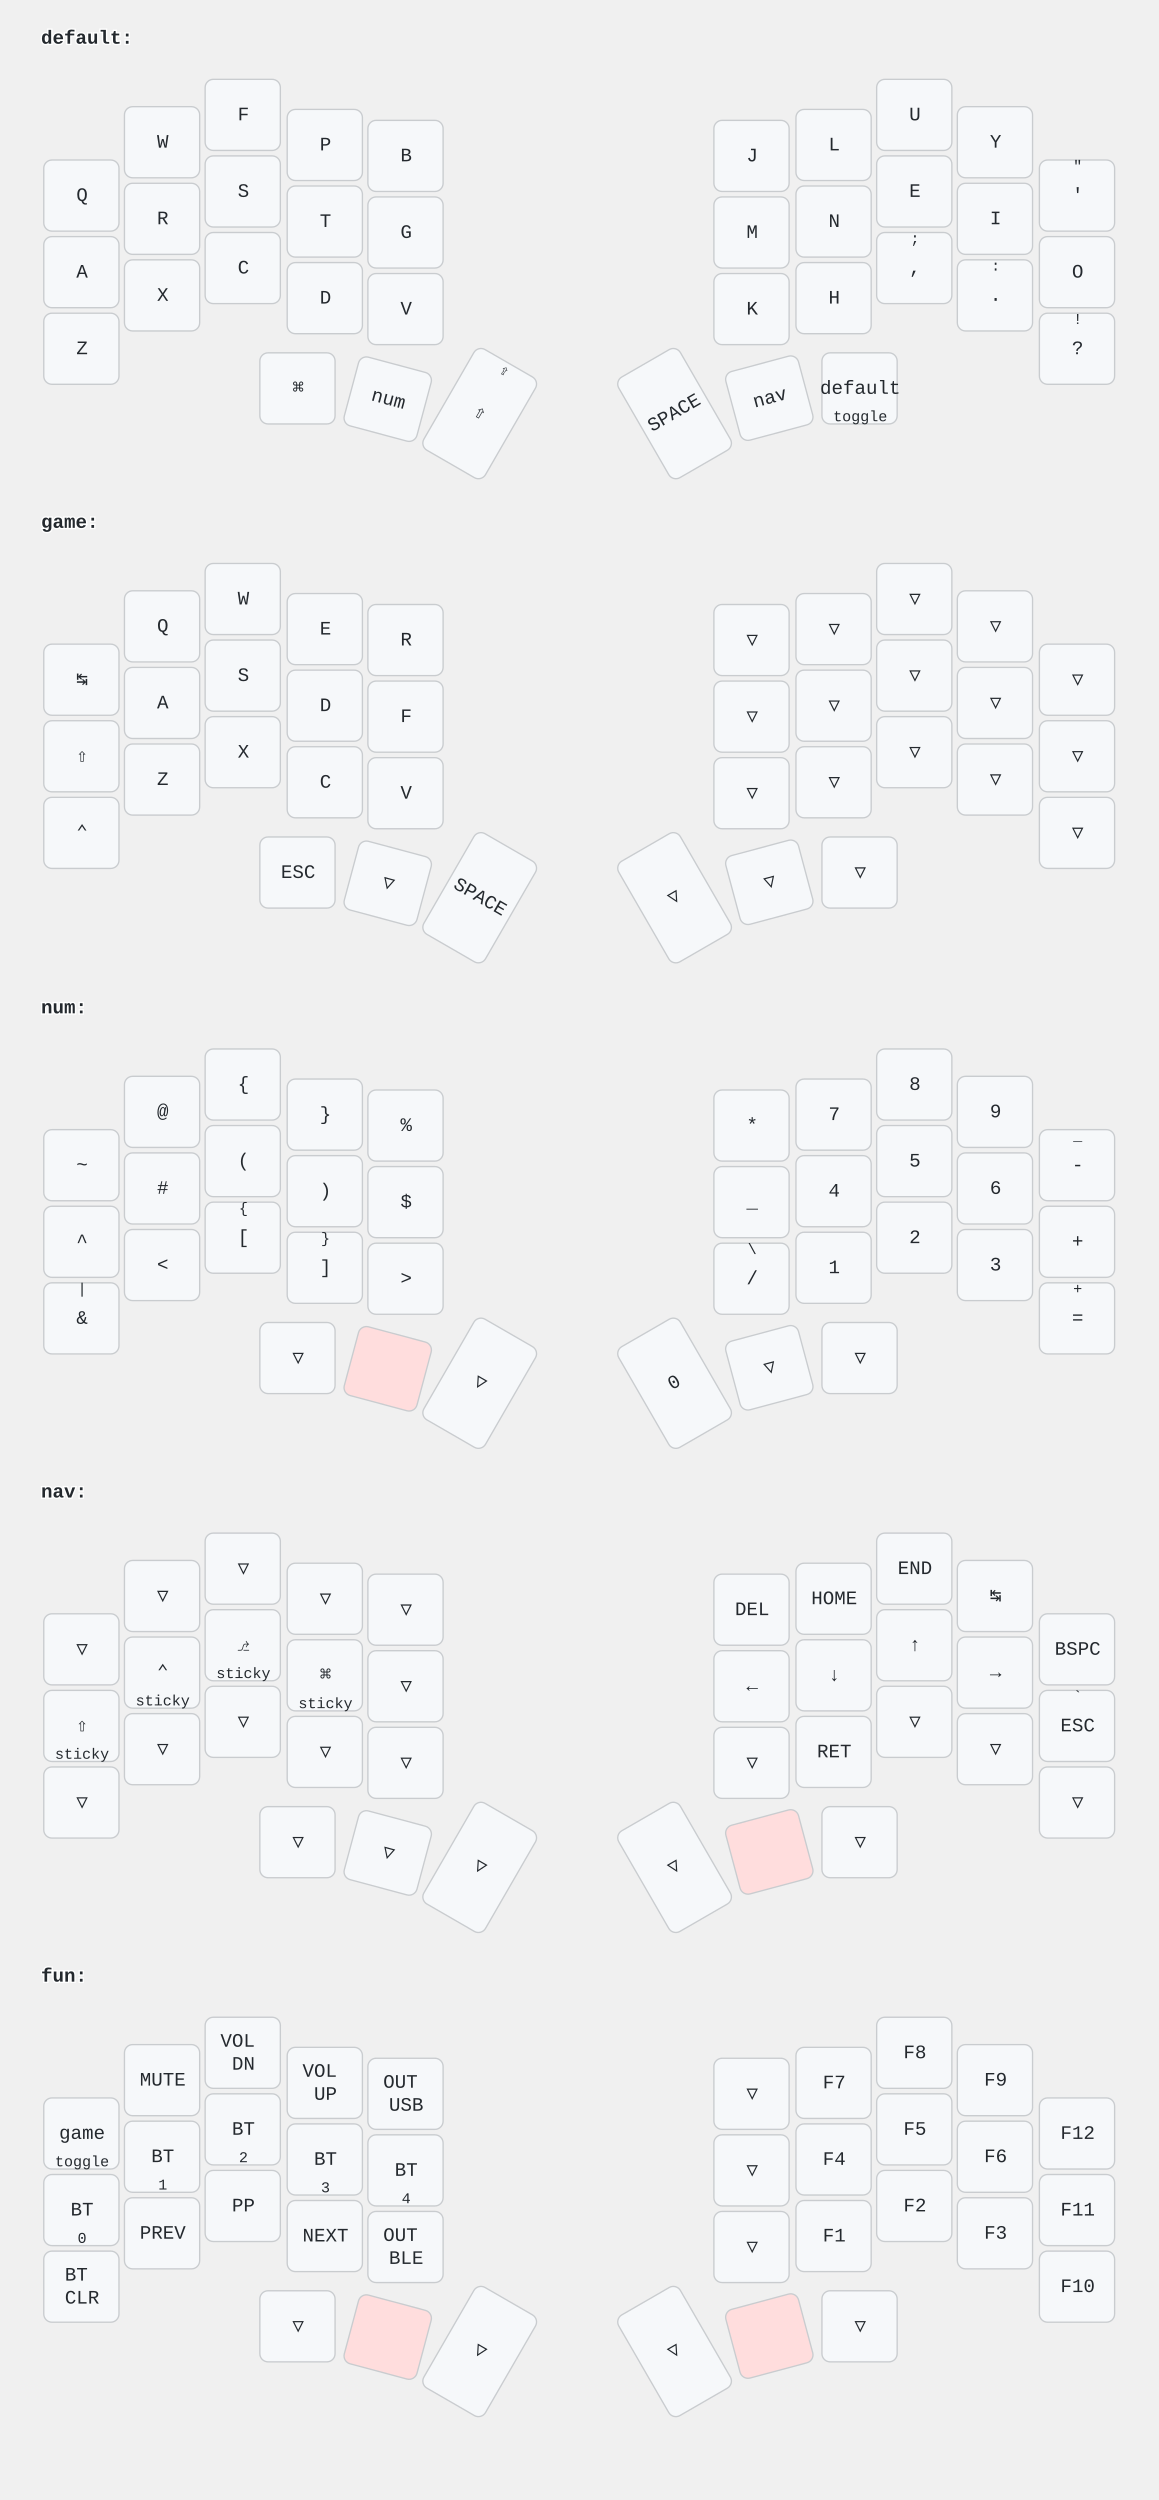
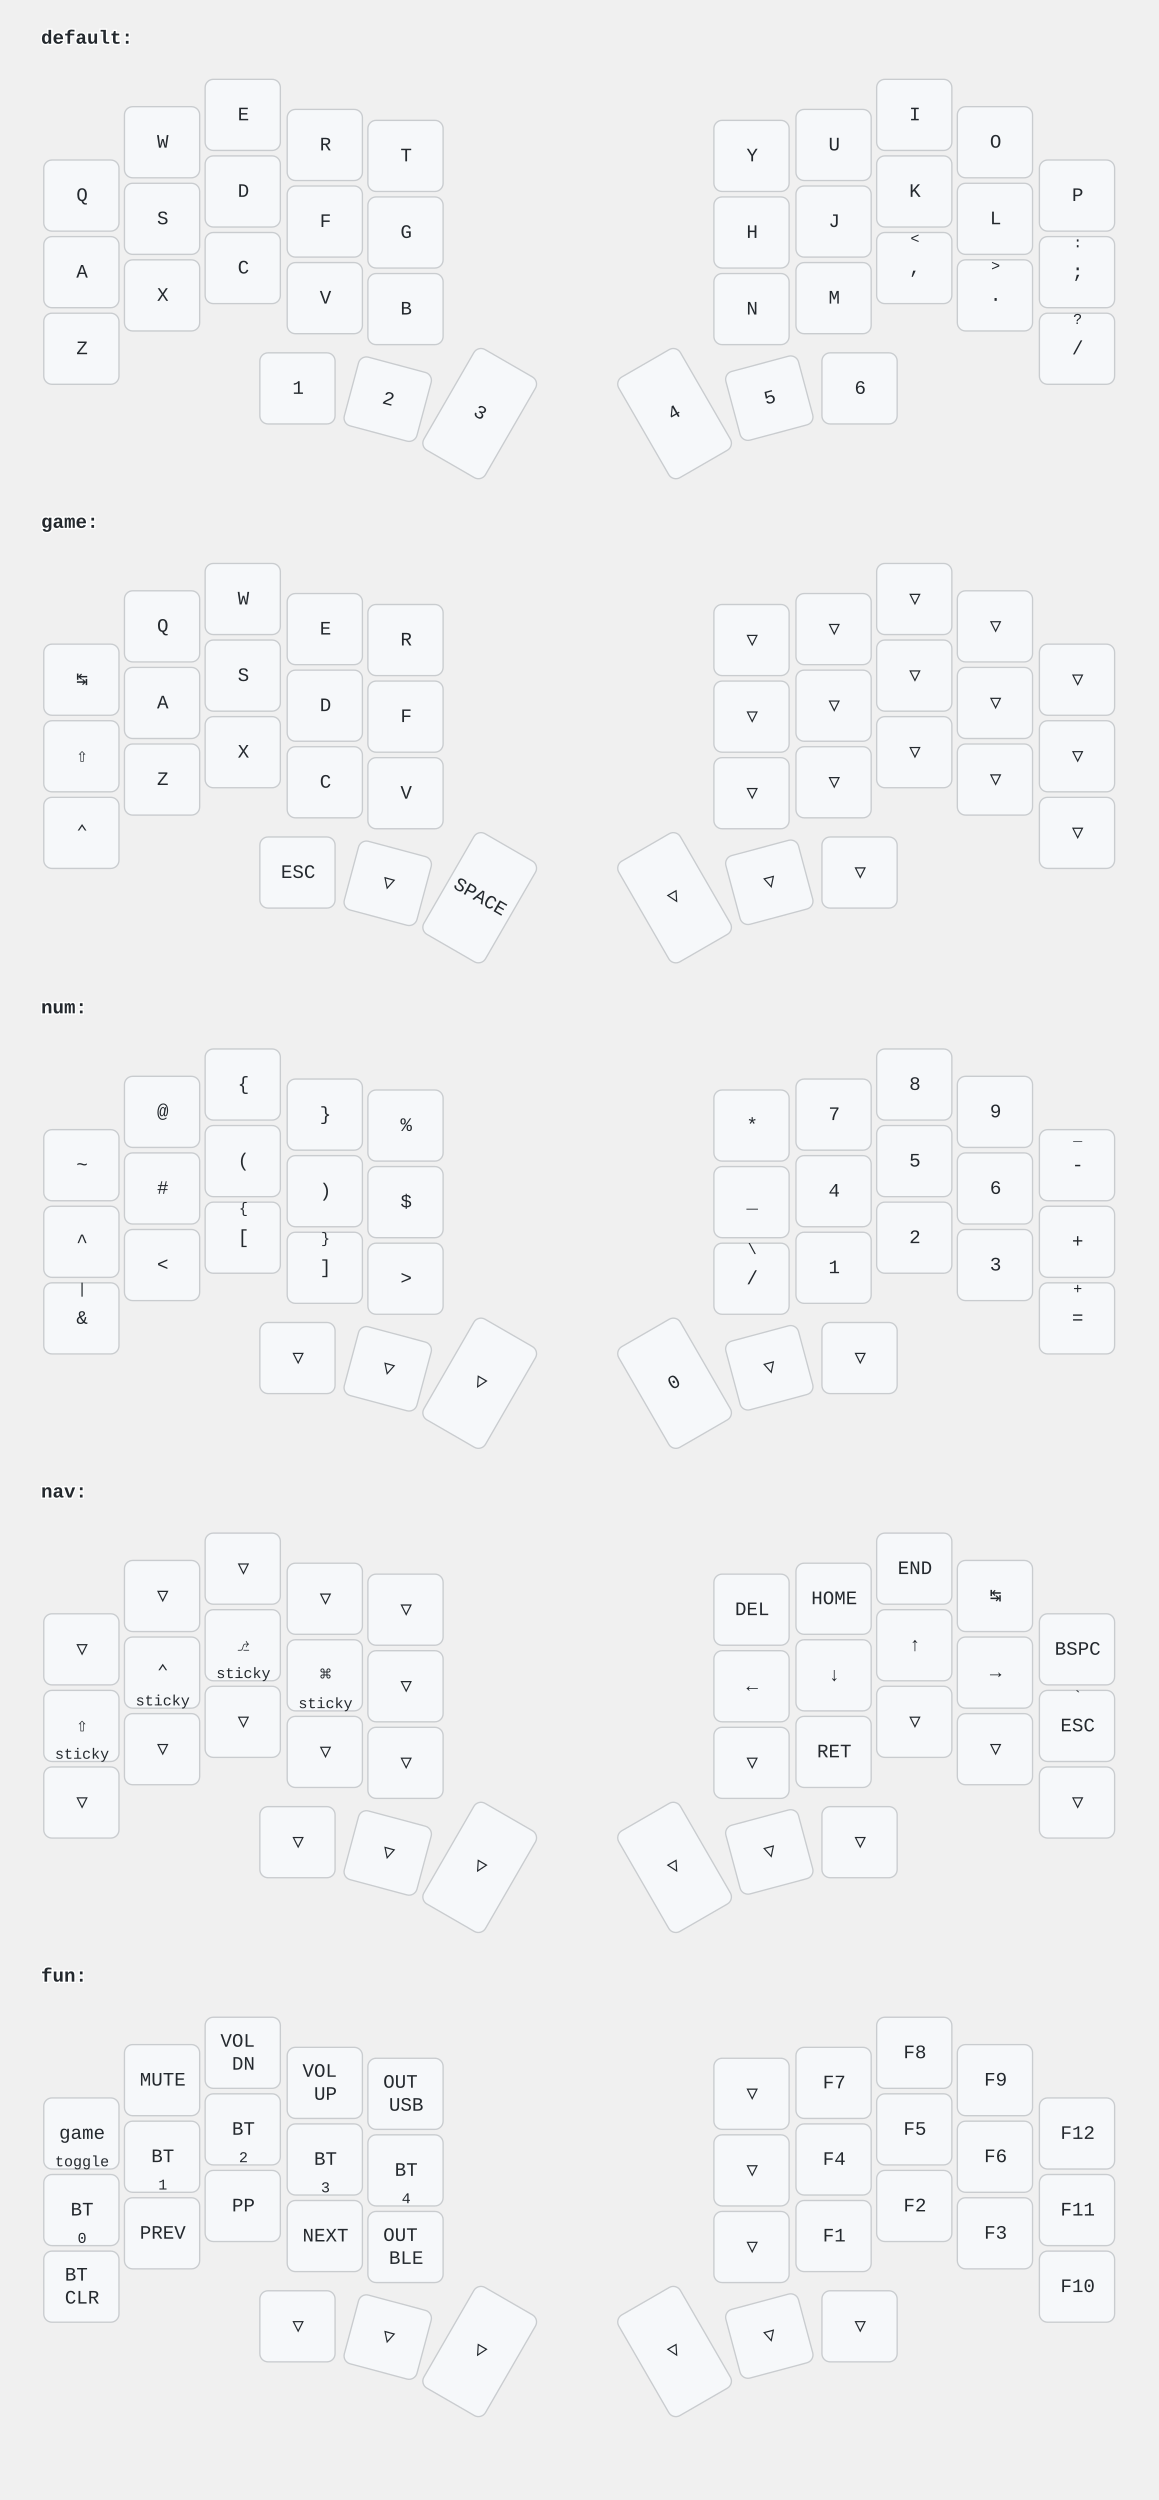
<svg xmlns="http://www.w3.org/2000/svg" width="847" height="1828" viewBox="0 0 847 1828" class="keymap">
  <style>/* font and background color specifications */
svg {
    font-family: SFMono-Regular,Consolas,Liberation Mono,Menlo,monospace;
    font-size: 14px;
    font-kerning: normal;
    text-rendering: optimizeLegibility;
    fill: #24292e;
}

/* default key styling */
rect {
    fill: #f6f8fa;
    stroke: #c9cccf;
    stroke-width: 1;
}

/* color accent for combo boxes */
rect.combo {
    fill: #cdf;
}

/* color accent for held keys */
rect.held, rect.combo.held {
    fill: #fdd;
}

/* color accent for ghost (optional) keys */
rect.ghost, rect.combo.ghost {
    fill: #ddd;
}

text {
    text-anchor: middle;
    dominant-baseline: middle;
}

/* styling for layer labels */
text.label {
    font-weight: bold;
    text-anchor: start;
    stroke: white;
    stroke-width: 2;
    paint-order: stroke;
}

/* styling for combo tap, and key hold/shifted label text */
text.combo, text.hold, text.shifted {
    font-size: 11px;
}

text.hold {
    text-anchor: middle;
    dominant-baseline: auto;
}

text.shifted {
    text-anchor: middle;
    dominant-baseline: hanging;
}

/* styling for hold/shifted label text in combo box */
text.combo.hold, text.combo.shifted {
    font-size: 8px;
}

/* styling for combo dendrons */
path {
    stroke-width: 1;
    stroke: gray;
    fill: none;
}
</style>
  <g transform="translate(30, 0)" class="layer-default">
    <text x="0" y="28" class="label" id="default">default:</text>
    <g transform="translate(0, 56)">
      <g transform="translate(30, 87)" class="key keypos-0">
        <rect rx="6" ry="6" x="-28" y="-26" width="55" height="52" class="key" />
        <text x="0" y="0" class="key tap">Q</text>
      </g>
      <g transform="translate(89, 48)" class="key keypos-1">
        <rect rx="6" ry="6" x="-28" y="-26" width="55" height="52" class="key" />
        <text x="0" y="0" class="key tap">W</text>
      </g>
      <g transform="translate(148, 28)" class="key keypos-2">
        <rect rx="6" ry="6" x="-28" y="-26" width="55" height="52" class="key" />
+         <text x="0" y="0" class="key tap">E</text>
+       </g>
+       <g transform="translate(208, 50)" class="key keypos-3">
+         <rect rx="6" ry="6" x="-28" y="-26" width="55" height="52" class="key" />
+         <text x="0" y="0" class="key tap">R</text>
+       </g>
+       <g transform="translate(267, 58)" class="key keypos-4">
+         <rect rx="6" ry="6" x="-28" y="-26" width="55" height="52" class="key" />
+         <text x="0" y="0" class="key tap">T</text>
+       </g>
+       <g transform="translate(520, 58)" class="key keypos-5">
+         <rect rx="6" ry="6" x="-28" y="-26" width="55" height="52" class="key" />
+         <text x="0" y="0" class="key tap">Y</text>
+       </g>
+       <g transform="translate(580, 50)" class="key keypos-6">
+         <rect rx="6" ry="6" x="-28" y="-26" width="55" height="52" class="key" />
+         <text x="0" y="0" class="key tap">U</text>
+       </g>
+       <g transform="translate(639, 28)" class="key keypos-7">
+         <rect rx="6" ry="6" x="-28" y="-26" width="55" height="52" class="key" />
+         <text x="0" y="0" class="key tap">I</text>
+       </g>
+       <g transform="translate(698, 48)" class="key keypos-8">
+         <rect rx="6" ry="6" x="-28" y="-26" width="55" height="52" class="key" />
+         <text x="0" y="0" class="key tap">O</text>
+       </g>
+       <g transform="translate(758, 87)" class="key keypos-9">
+         <rect rx="6" ry="6" x="-28" y="-26" width="55" height="52" class="key" />
+         <text x="0" y="0" class="key tap">P</text>
+       </g>
+       <g transform="translate(30, 143)" class="key keypos-10">
+         <rect rx="6" ry="6" x="-28" y="-26" width="55" height="52" class="key" />
+         <text x="0" y="0" class="key tap">A</text>
+       </g>
+       <g transform="translate(89, 104)" class="key keypos-11">
+         <rect rx="6" ry="6" x="-28" y="-26" width="55" height="52" class="key" />
+         <text x="0" y="0" class="key tap">S</text>
+       </g>
+       <g transform="translate(148, 84)" class="key keypos-12">
+         <rect rx="6" ry="6" x="-28" y="-26" width="55" height="52" class="key" />
+         <text x="0" y="0" class="key tap">D</text>
+       </g>
+       <g transform="translate(208, 106)" class="key keypos-13">
+         <rect rx="6" ry="6" x="-28" y="-26" width="55" height="52" class="key" />
        <text x="0" y="0" class="key tap">F</text>
      </g>
-       <g transform="translate(208, 50)" class="key keypos-3">
-         <rect rx="6" ry="6" x="-28" y="-26" width="55" height="52" class="key" />
-         <text x="0" y="0" class="key tap">P</text>
-       </g>
-       <g transform="translate(267, 58)" class="key keypos-4">
+       <g transform="translate(267, 114)" class="key keypos-14">
+         <rect rx="6" ry="6" x="-28" y="-26" width="55" height="52" class="key" />
+         <text x="0" y="0" class="key tap">G</text>
+       </g>
+       <g transform="translate(520, 114)" class="key keypos-15">
+         <rect rx="6" ry="6" x="-28" y="-26" width="55" height="52" class="key" />
+         <text x="0" y="0" class="key tap">H</text>
+       </g>
+       <g transform="translate(580, 106)" class="key keypos-16">
+         <rect rx="6" ry="6" x="-28" y="-26" width="55" height="52" class="key" />
+         <text x="0" y="0" class="key tap">J</text>
+       </g>
+       <g transform="translate(639, 84)" class="key keypos-17">
+         <rect rx="6" ry="6" x="-28" y="-26" width="55" height="52" class="key" />
+         <text x="0" y="0" class="key tap">K</text>
+       </g>
+       <g transform="translate(698, 104)" class="key keypos-18">
+         <rect rx="6" ry="6" x="-28" y="-26" width="55" height="52" class="key" />
+         <text x="0" y="0" class="key tap">L</text>
+       </g>
+       <g transform="translate(758, 143)" class="key keypos-19">
+         <rect rx="6" ry="6" x="-28" y="-26" width="55" height="52" class="key" />
+         <text x="0" y="0" class="key tap">;</text>
+         <text x="0" y="-24" class="key shifted">:</text>
+       </g>
+       <g transform="translate(30, 199)" class="key keypos-20">
+         <rect rx="6" ry="6" x="-28" y="-26" width="55" height="52" class="key" />
+         <text x="0" y="0" class="key tap">Z</text>
+       </g>
+       <g transform="translate(89, 160)" class="key keypos-21">
+         <rect rx="6" ry="6" x="-28" y="-26" width="55" height="52" class="key" />
+         <text x="0" y="0" class="key tap">X</text>
+       </g>
+       <g transform="translate(148, 140)" class="key keypos-22">
+         <rect rx="6" ry="6" x="-28" y="-26" width="55" height="52" class="key" />
+         <text x="0" y="0" class="key tap">C</text>
+       </g>
+       <g transform="translate(208, 162)" class="key keypos-23">
+         <rect rx="6" ry="6" x="-28" y="-26" width="55" height="52" class="key" />
+         <text x="0" y="0" class="key tap">V</text>
+       </g>
+       <g transform="translate(267, 170)" class="key keypos-24">
        <rect rx="6" ry="6" x="-28" y="-26" width="55" height="52" class="key" />
        <text x="0" y="0" class="key tap">B</text>
      </g>
-       <g transform="translate(520, 58)" class="key keypos-5">
-         <rect rx="6" ry="6" x="-28" y="-26" width="55" height="52" class="key" />
-         <text x="0" y="0" class="key tap">J</text>
-       </g>
-       <g transform="translate(580, 50)" class="key keypos-6">
-         <rect rx="6" ry="6" x="-28" y="-26" width="55" height="52" class="key" />
-         <text x="0" y="0" class="key tap">L</text>
-       </g>
-       <g transform="translate(639, 28)" class="key keypos-7">
-         <rect rx="6" ry="6" x="-28" y="-26" width="55" height="52" class="key" />
-         <text x="0" y="0" class="key tap">U</text>
-       </g>
-       <g transform="translate(698, 48)" class="key keypos-8">
-         <rect rx="6" ry="6" x="-28" y="-26" width="55" height="52" class="key" />
-         <text x="0" y="0" class="key tap">Y</text>
-       </g>
-       <g transform="translate(758, 87)" class="key keypos-9">
-         <rect rx="6" ry="6" x="-28" y="-26" width="55" height="52" class="key" />
-         <text x="0" y="0" class="key tap">'</text>
-         <text x="0" y="-24" class="key shifted">"</text>
-       </g>
-       <g transform="translate(30, 143)" class="key keypos-10">
-         <rect rx="6" ry="6" x="-28" y="-26" width="55" height="52" class="key" />
-         <text x="0" y="0" class="key tap">A</text>
-       </g>
-       <g transform="translate(89, 104)" class="key keypos-11">
-         <rect rx="6" ry="6" x="-28" y="-26" width="55" height="52" class="key" />
-         <text x="0" y="0" class="key tap">R</text>
-       </g>
-       <g transform="translate(148, 84)" class="key keypos-12">
-         <rect rx="6" ry="6" x="-28" y="-26" width="55" height="52" class="key" />
-         <text x="0" y="0" class="key tap">S</text>
-       </g>
-       <g transform="translate(208, 106)" class="key keypos-13">
-         <rect rx="6" ry="6" x="-28" y="-26" width="55" height="52" class="key" />
-         <text x="0" y="0" class="key tap">T</text>
-       </g>
-       <g transform="translate(267, 114)" class="key keypos-14">
-         <rect rx="6" ry="6" x="-28" y="-26" width="55" height="52" class="key" />
-         <text x="0" y="0" class="key tap">G</text>
-       </g>
-       <g transform="translate(520, 114)" class="key keypos-15">
+       <g transform="translate(520, 170)" class="key keypos-25">
+         <rect rx="6" ry="6" x="-28" y="-26" width="55" height="52" class="key" />
+         <text x="0" y="0" class="key tap">N</text>
+       </g>
+       <g transform="translate(580, 162)" class="key keypos-26">
        <rect rx="6" ry="6" x="-28" y="-26" width="55" height="52" class="key" />
        <text x="0" y="0" class="key tap">M</text>
      </g>
-       <g transform="translate(580, 106)" class="key keypos-16">
-         <rect rx="6" ry="6" x="-28" y="-26" width="55" height="52" class="key" />
-         <text x="0" y="0" class="key tap">N</text>
-       </g>
-       <g transform="translate(639, 84)" class="key keypos-17">
-         <rect rx="6" ry="6" x="-28" y="-26" width="55" height="52" class="key" />
-         <text x="0" y="0" class="key tap">E</text>
-       </g>
-       <g transform="translate(698, 104)" class="key keypos-18">
-         <rect rx="6" ry="6" x="-28" y="-26" width="55" height="52" class="key" />
-         <text x="0" y="0" class="key tap">I</text>
-       </g>
-       <g transform="translate(758, 143)" class="key keypos-19">
-         <rect rx="6" ry="6" x="-28" y="-26" width="55" height="52" class="key" />
-         <text x="0" y="0" class="key tap">O</text>
-       </g>
-       <g transform="translate(30, 199)" class="key keypos-20">
-         <rect rx="6" ry="6" x="-28" y="-26" width="55" height="52" class="key" />
-         <text x="0" y="0" class="key tap">Z</text>
-       </g>
-       <g transform="translate(89, 160)" class="key keypos-21">
-         <rect rx="6" ry="6" x="-28" y="-26" width="55" height="52" class="key" />
-         <text x="0" y="0" class="key tap">X</text>
-       </g>
-       <g transform="translate(148, 140)" class="key keypos-22">
-         <rect rx="6" ry="6" x="-28" y="-26" width="55" height="52" class="key" />
-         <text x="0" y="0" class="key tap">C</text>
-       </g>
-       <g transform="translate(208, 162)" class="key keypos-23">
-         <rect rx="6" ry="6" x="-28" y="-26" width="55" height="52" class="key" />
-         <text x="0" y="0" class="key tap">D</text>
-       </g>
-       <g transform="translate(267, 170)" class="key keypos-24">
-         <rect rx="6" ry="6" x="-28" y="-26" width="55" height="52" class="key" />
-         <text x="0" y="0" class="key tap">V</text>
-       </g>
-       <g transform="translate(520, 170)" class="key keypos-25">
-         <rect rx="6" ry="6" x="-28" y="-26" width="55" height="52" class="key" />
-         <text x="0" y="0" class="key tap">K</text>
-       </g>
-       <g transform="translate(580, 162)" class="key keypos-26">
-         <rect rx="6" ry="6" x="-28" y="-26" width="55" height="52" class="key" />
-         <text x="0" y="0" class="key tap">H</text>
-       </g>
      <g transform="translate(639, 140)" class="key keypos-27">
        <rect rx="6" ry="6" x="-28" y="-26" width="55" height="52" class="key" />
        <text x="0" y="0" class="key tap">,</text>
-         <text x="0" y="-24" class="key shifted">;</text>
+         <text x="0" y="-24" class="key shifted">&lt;</text>
      </g>
      <g transform="translate(698, 160)" class="key keypos-28">
        <rect rx="6" ry="6" x="-28" y="-26" width="55" height="52" class="key" />
        <text x="0" y="0" class="key tap">.</text>
-         <text x="0" y="-24" class="key shifted">:</text>
+         <text x="0" y="-24" class="key shifted">&gt;</text>
      </g>
      <g transform="translate(758, 199)" class="key keypos-29">
        <rect rx="6" ry="6" x="-28" y="-26" width="55" height="52" class="key" />
-         <text x="0" y="0" class="key tap">?</text>
-         <text x="0" y="-24" class="key shifted">!</text>
+         <text x="0" y="0" class="key tap">/</text>
+         <text x="0" y="-24" class="key shifted">?</text>
      </g>
      <g transform="translate(188, 228)" class="key keypos-30">
        <rect rx="6" ry="6" x="-28" y="-26" width="55" height="52" class="key" />
-         <text x="0" y="0" class="key tap">⌘</text>
+         <text x="0" y="0" class="key tap">1</text>
      </g>
      <g transform="translate(254, 236) rotate(15.0)" class="key keypos-31">
        <rect rx="6" ry="6" x="-28" y="-26" width="55" height="52" class="key" />
-         <a href="#num">
-           <text x="0" y="0" class="key tap layer-activator">num</text>
-         </a>
+         <text x="0" y="0" class="key tap">2</text>
      </g>
      <g transform="translate(321, 246) rotate(30.0)" class="key keypos-32">
        <rect rx="6" ry="6" x="-26" y="-42" width="52" height="85" class="key" />
-         <text x="0" y="0" class="key tap">⇧</text>
-         <text x="0" y="-40" class="key shifted">⇪</text>
+         <text x="0" y="0" class="key tap">3</text>
      </g>
      <g transform="translate(463, 246) rotate(-30.0)" class="key keypos-33">
        <rect rx="6" ry="6" x="-26" y="-42" width="52" height="85" class="key" />
-         <text x="0" y="0" class="key tap">SPACE</text>
+         <text x="0" y="0" class="key tap">4</text>
      </g>
      <g transform="translate(533, 235) rotate(-15.0)" class="key keypos-34">
        <rect rx="6" ry="6" x="-28" y="-26" width="55" height="52" class="key" />
-         <a href="#nav">
-           <text x="0" y="0" class="key tap layer-activator">nav</text>
-         </a>
+         <text x="0" y="0" class="key tap">5</text>
      </g>
      <g transform="translate(599, 228)" class="key keypos-35">
        <rect rx="6" ry="6" x="-28" y="-26" width="55" height="52" class="key" />
-         <a href="#default">
-           <text x="0" y="0" class="key tap layer-activator">default</text>
-         </a>
-         <text x="0" y="24" class="key hold">toggle</text>
+         <text x="0" y="0" class="key tap">6</text>
      </g>
    </g>
  </g>
  <g transform="translate(30, 354)" class="layer-game">
    <text x="0" y="28" class="label" id="game">game:</text>
    <g transform="translate(0, 56)">
      <g transform="translate(30, 87)" class="key keypos-0">
        <rect rx="6" ry="6" x="-28" y="-26" width="55" height="52" class="key" />
        <text x="0" y="0" class="key tap">↹</text>
      </g>
      <g transform="translate(89, 48)" class="key keypos-1">
        <rect rx="6" ry="6" x="-28" y="-26" width="55" height="52" class="key" />
        <text x="0" y="0" class="key tap">Q</text>
      </g>
      <g transform="translate(148, 28)" class="key keypos-2">
        <rect rx="6" ry="6" x="-28" y="-26" width="55" height="52" class="key" />
        <text x="0" y="0" class="key tap">W</text>
      </g>
      <g transform="translate(208, 50)" class="key keypos-3">
        <rect rx="6" ry="6" x="-28" y="-26" width="55" height="52" class="key" />
        <text x="0" y="0" class="key tap">E</text>
      </g>
      <g transform="translate(267, 58)" class="key keypos-4">
        <rect rx="6" ry="6" x="-28" y="-26" width="55" height="52" class="key" />
        <text x="0" y="0" class="key tap">R</text>
      </g>
      <g transform="translate(520, 58)" class="key trans keypos-5">
        <rect rx="6" ry="6" x="-28" y="-26" width="55" height="52" class="key trans" />
        <text x="0" y="0" class="key trans tap">▽</text>
      </g>
      <g transform="translate(580, 50)" class="key trans keypos-6">
        <rect rx="6" ry="6" x="-28" y="-26" width="55" height="52" class="key trans" />
        <text x="0" y="0" class="key trans tap">▽</text>
      </g>
      <g transform="translate(639, 28)" class="key trans keypos-7">
        <rect rx="6" ry="6" x="-28" y="-26" width="55" height="52" class="key trans" />
        <text x="0" y="0" class="key trans tap">▽</text>
      </g>
      <g transform="translate(698, 48)" class="key trans keypos-8">
        <rect rx="6" ry="6" x="-28" y="-26" width="55" height="52" class="key trans" />
        <text x="0" y="0" class="key trans tap">▽</text>
      </g>
      <g transform="translate(758, 87)" class="key trans keypos-9">
        <rect rx="6" ry="6" x="-28" y="-26" width="55" height="52" class="key trans" />
        <text x="0" y="0" class="key trans tap">▽</text>
      </g>
      <g transform="translate(30, 143)" class="key keypos-10">
        <rect rx="6" ry="6" x="-28" y="-26" width="55" height="52" class="key" />
        <text x="0" y="0" class="key tap">⇧</text>
      </g>
      <g transform="translate(89, 104)" class="key keypos-11">
        <rect rx="6" ry="6" x="-28" y="-26" width="55" height="52" class="key" />
        <text x="0" y="0" class="key tap">A</text>
      </g>
      <g transform="translate(148, 84)" class="key keypos-12">
        <rect rx="6" ry="6" x="-28" y="-26" width="55" height="52" class="key" />
        <text x="0" y="0" class="key tap">S</text>
      </g>
      <g transform="translate(208, 106)" class="key keypos-13">
        <rect rx="6" ry="6" x="-28" y="-26" width="55" height="52" class="key" />
        <text x="0" y="0" class="key tap">D</text>
      </g>
      <g transform="translate(267, 114)" class="key keypos-14">
        <rect rx="6" ry="6" x="-28" y="-26" width="55" height="52" class="key" />
        <text x="0" y="0" class="key tap">F</text>
      </g>
      <g transform="translate(520, 114)" class="key trans keypos-15">
        <rect rx="6" ry="6" x="-28" y="-26" width="55" height="52" class="key trans" />
        <text x="0" y="0" class="key trans tap">▽</text>
      </g>
      <g transform="translate(580, 106)" class="key trans keypos-16">
        <rect rx="6" ry="6" x="-28" y="-26" width="55" height="52" class="key trans" />
        <text x="0" y="0" class="key trans tap">▽</text>
      </g>
      <g transform="translate(639, 84)" class="key trans keypos-17">
        <rect rx="6" ry="6" x="-28" y="-26" width="55" height="52" class="key trans" />
        <text x="0" y="0" class="key trans tap">▽</text>
      </g>
      <g transform="translate(698, 104)" class="key trans keypos-18">
        <rect rx="6" ry="6" x="-28" y="-26" width="55" height="52" class="key trans" />
        <text x="0" y="0" class="key trans tap">▽</text>
      </g>
      <g transform="translate(758, 143)" class="key trans keypos-19">
        <rect rx="6" ry="6" x="-28" y="-26" width="55" height="52" class="key trans" />
        <text x="0" y="0" class="key trans tap">▽</text>
      </g>
      <g transform="translate(30, 199)" class="key keypos-20">
        <rect rx="6" ry="6" x="-28" y="-26" width="55" height="52" class="key" />
        <text x="0" y="0" class="key tap">⌃</text>
      </g>
      <g transform="translate(89, 160)" class="key keypos-21">
        <rect rx="6" ry="6" x="-28" y="-26" width="55" height="52" class="key" />
        <text x="0" y="0" class="key tap">Z</text>
      </g>
      <g transform="translate(148, 140)" class="key keypos-22">
        <rect rx="6" ry="6" x="-28" y="-26" width="55" height="52" class="key" />
        <text x="0" y="0" class="key tap">X</text>
      </g>
      <g transform="translate(208, 162)" class="key keypos-23">
        <rect rx="6" ry="6" x="-28" y="-26" width="55" height="52" class="key" />
        <text x="0" y="0" class="key tap">C</text>
      </g>
      <g transform="translate(267, 170)" class="key keypos-24">
        <rect rx="6" ry="6" x="-28" y="-26" width="55" height="52" class="key" />
        <text x="0" y="0" class="key tap">V</text>
      </g>
      <g transform="translate(520, 170)" class="key trans keypos-25">
        <rect rx="6" ry="6" x="-28" y="-26" width="55" height="52" class="key trans" />
        <text x="0" y="0" class="key trans tap">▽</text>
      </g>
      <g transform="translate(580, 162)" class="key trans keypos-26">
        <rect rx="6" ry="6" x="-28" y="-26" width="55" height="52" class="key trans" />
        <text x="0" y="0" class="key trans tap">▽</text>
      </g>
      <g transform="translate(639, 140)" class="key trans keypos-27">
        <rect rx="6" ry="6" x="-28" y="-26" width="55" height="52" class="key trans" />
        <text x="0" y="0" class="key trans tap">▽</text>
      </g>
      <g transform="translate(698, 160)" class="key trans keypos-28">
        <rect rx="6" ry="6" x="-28" y="-26" width="55" height="52" class="key trans" />
        <text x="0" y="0" class="key trans tap">▽</text>
      </g>
      <g transform="translate(758, 199)" class="key trans keypos-29">
        <rect rx="6" ry="6" x="-28" y="-26" width="55" height="52" class="key trans" />
        <text x="0" y="0" class="key trans tap">▽</text>
      </g>
      <g transform="translate(188, 228)" class="key keypos-30">
        <rect rx="6" ry="6" x="-28" y="-26" width="55" height="52" class="key" />
        <text x="0" y="0" class="key tap">ESC</text>
      </g>
      <g transform="translate(254, 236) rotate(15.0)" class="key trans keypos-31">
        <rect rx="6" ry="6" x="-28" y="-26" width="55" height="52" class="key trans" />
        <text x="0" y="0" class="key trans tap">▽</text>
      </g>
      <g transform="translate(321, 246) rotate(30.0)" class="key keypos-32">
        <rect rx="6" ry="6" x="-26" y="-42" width="52" height="85" class="key" />
        <text x="0" y="0" class="key tap">SPACE</text>
      </g>
      <g transform="translate(463, 246) rotate(-30.0)" class="key trans keypos-33">
        <rect rx="6" ry="6" x="-26" y="-42" width="52" height="85" class="key trans" />
        <text x="0" y="0" class="key trans tap">▽</text>
      </g>
      <g transform="translate(533, 235) rotate(-15.0)" class="key trans keypos-34">
        <rect rx="6" ry="6" x="-28" y="-26" width="55" height="52" class="key trans" />
        <text x="0" y="0" class="key trans tap">▽</text>
      </g>
      <g transform="translate(599, 228)" class="key trans keypos-35">
        <rect rx="6" ry="6" x="-28" y="-26" width="55" height="52" class="key trans" />
        <text x="0" y="0" class="key trans tap">▽</text>
      </g>
    </g>
  </g>
  <g transform="translate(30, 709)" class="layer-num">
    <text x="0" y="28" class="label" id="num">num:</text>
    <g transform="translate(0, 56)">
      <g transform="translate(30, 87)" class="key keypos-0">
        <rect rx="6" ry="6" x="-28" y="-26" width="55" height="52" class="key" />
        <text x="0" y="0" class="key tap">~</text>
      </g>
      <g transform="translate(89, 48)" class="key keypos-1">
        <rect rx="6" ry="6" x="-28" y="-26" width="55" height="52" class="key" />
        <text x="0" y="0" class="key tap">@</text>
      </g>
      <g transform="translate(148, 28)" class="key keypos-2">
        <rect rx="6" ry="6" x="-28" y="-26" width="55" height="52" class="key" />
        <text x="0" y="0" class="key tap">{</text>
      </g>
      <g transform="translate(208, 50)" class="key keypos-3">
        <rect rx="6" ry="6" x="-28" y="-26" width="55" height="52" class="key" />
        <text x="0" y="0" class="key tap">}</text>
      </g>
      <g transform="translate(267, 58)" class="key keypos-4">
        <rect rx="6" ry="6" x="-28" y="-26" width="55" height="52" class="key" />
        <text x="0" y="0" class="key tap">%</text>
      </g>
      <g transform="translate(520, 58)" class="key keypos-5">
        <rect rx="6" ry="6" x="-28" y="-26" width="55" height="52" class="key" />
        <text x="0" y="0" class="key tap">*</text>
      </g>
      <g transform="translate(580, 50)" class="key keypos-6">
        <rect rx="6" ry="6" x="-28" y="-26" width="55" height="52" class="key" />
        <text x="0" y="0" class="key tap">7</text>
      </g>
      <g transform="translate(639, 28)" class="key keypos-7">
        <rect rx="6" ry="6" x="-28" y="-26" width="55" height="52" class="key" />
        <text x="0" y="0" class="key tap">8</text>
      </g>
      <g transform="translate(698, 48)" class="key keypos-8">
        <rect rx="6" ry="6" x="-28" y="-26" width="55" height="52" class="key" />
        <text x="0" y="0" class="key tap">9</text>
      </g>
      <g transform="translate(758, 87)" class="key keypos-9">
        <rect rx="6" ry="6" x="-28" y="-26" width="55" height="52" class="key" />
        <text x="0" y="0" class="key tap">-</text>
        <text x="0" y="-24" class="key shifted">_</text>
      </g>
      <g transform="translate(30, 143)" class="key keypos-10">
        <rect rx="6" ry="6" x="-28" y="-26" width="55" height="52" class="key" />
        <text x="0" y="0" class="key tap">^</text>
      </g>
      <g transform="translate(89, 104)" class="key keypos-11">
        <rect rx="6" ry="6" x="-28" y="-26" width="55" height="52" class="key" />
        <text x="0" y="0" class="key tap">#</text>
      </g>
      <g transform="translate(148, 84)" class="key keypos-12">
        <rect rx="6" ry="6" x="-28" y="-26" width="55" height="52" class="key" />
        <text x="0" y="0" class="key tap">(</text>
      </g>
      <g transform="translate(208, 106)" class="key keypos-13">
        <rect rx="6" ry="6" x="-28" y="-26" width="55" height="52" class="key" />
        <text x="0" y="0" class="key tap">)</text>
      </g>
      <g transform="translate(267, 114)" class="key keypos-14">
        <rect rx="6" ry="6" x="-28" y="-26" width="55" height="52" class="key" />
        <text x="0" y="0" class="key tap">$</text>
      </g>
      <g transform="translate(520, 114)" class="key keypos-15">
        <rect rx="6" ry="6" x="-28" y="-26" width="55" height="52" class="key" />
        <text x="0" y="0" class="key tap">_</text>
      </g>
      <g transform="translate(580, 106)" class="key keypos-16">
        <rect rx="6" ry="6" x="-28" y="-26" width="55" height="52" class="key" />
        <text x="0" y="0" class="key tap">4</text>
      </g>
      <g transform="translate(639, 84)" class="key keypos-17">
        <rect rx="6" ry="6" x="-28" y="-26" width="55" height="52" class="key" />
        <text x="0" y="0" class="key tap">5</text>
      </g>
      <g transform="translate(698, 104)" class="key keypos-18">
        <rect rx="6" ry="6" x="-28" y="-26" width="55" height="52" class="key" />
        <text x="0" y="0" class="key tap">6</text>
      </g>
      <g transform="translate(758, 143)" class="key keypos-19">
        <rect rx="6" ry="6" x="-28" y="-26" width="55" height="52" class="key" />
        <text x="0" y="0" class="key tap">+</text>
      </g>
      <g transform="translate(30, 199)" class="key keypos-20">
        <rect rx="6" ry="6" x="-28" y="-26" width="55" height="52" class="key" />
        <text x="0" y="0" class="key tap">&amp;</text>
        <text x="0" y="-24" class="key shifted">|</text>
      </g>
      <g transform="translate(89, 160)" class="key keypos-21">
        <rect rx="6" ry="6" x="-28" y="-26" width="55" height="52" class="key" />
        <text x="0" y="0" class="key tap">&lt;</text>
      </g>
      <g transform="translate(148, 140)" class="key keypos-22">
        <rect rx="6" ry="6" x="-28" y="-26" width="55" height="52" class="key" />
        <text x="0" y="0" class="key tap">[</text>
        <text x="0" y="-24" class="key shifted">{</text>
      </g>
      <g transform="translate(208, 162)" class="key keypos-23">
        <rect rx="6" ry="6" x="-28" y="-26" width="55" height="52" class="key" />
        <text x="0" y="0" class="key tap">]</text>
        <text x="0" y="-24" class="key shifted">}</text>
      </g>
      <g transform="translate(267, 170)" class="key keypos-24">
        <rect rx="6" ry="6" x="-28" y="-26" width="55" height="52" class="key" />
        <text x="0" y="0" class="key tap">&gt;</text>
      </g>
      <g transform="translate(520, 170)" class="key keypos-25">
        <rect rx="6" ry="6" x="-28" y="-26" width="55" height="52" class="key" />
        <text x="0" y="0" class="key tap">/</text>
        <text x="0" y="-24" class="key shifted">\</text>
      </g>
      <g transform="translate(580, 162)" class="key keypos-26">
        <rect rx="6" ry="6" x="-28" y="-26" width="55" height="52" class="key" />
        <text x="0" y="0" class="key tap">1</text>
      </g>
      <g transform="translate(639, 140)" class="key keypos-27">
        <rect rx="6" ry="6" x="-28" y="-26" width="55" height="52" class="key" />
        <text x="0" y="0" class="key tap">2</text>
      </g>
      <g transform="translate(698, 160)" class="key keypos-28">
        <rect rx="6" ry="6" x="-28" y="-26" width="55" height="52" class="key" />
        <text x="0" y="0" class="key tap">3</text>
      </g>
      <g transform="translate(758, 199)" class="key keypos-29">
        <rect rx="6" ry="6" x="-28" y="-26" width="55" height="52" class="key" />
        <text x="0" y="0" class="key tap">=</text>
        <text x="0" y="-24" class="key shifted">+</text>
      </g>
      <g transform="translate(188, 228)" class="key trans keypos-30">
        <rect rx="6" ry="6" x="-28" y="-26" width="55" height="52" class="key trans" />
        <text x="0" y="0" class="key trans tap">▽</text>
      </g>
-       <g transform="translate(254, 236) rotate(15.0)" class="key held keypos-31">
-         <rect rx="6" ry="6" x="-28" y="-26" width="55" height="52" class="key held" />
+       <g transform="translate(254, 236) rotate(15.0)" class="key trans keypos-31">
+         <rect rx="6" ry="6" x="-28" y="-26" width="55" height="52" class="key trans" />
+         <text x="0" y="0" class="key trans tap">▽</text>
      </g>
      <g transform="translate(321, 246) rotate(30.0)" class="key trans keypos-32">
        <rect rx="6" ry="6" x="-26" y="-42" width="52" height="85" class="key trans" />
        <text x="0" y="0" class="key trans tap">▽</text>
      </g>
      <g transform="translate(463, 246) rotate(-30.0)" class="key keypos-33">
        <rect rx="6" ry="6" x="-26" y="-42" width="52" height="85" class="key" />
        <text x="0" y="0" class="key tap">0</text>
      </g>
      <g transform="translate(533, 235) rotate(-15.0)" class="key trans keypos-34">
        <rect rx="6" ry="6" x="-28" y="-26" width="55" height="52" class="key trans" />
        <text x="0" y="0" class="key trans tap">▽</text>
      </g>
      <g transform="translate(599, 228)" class="key trans keypos-35">
        <rect rx="6" ry="6" x="-28" y="-26" width="55" height="52" class="key trans" />
        <text x="0" y="0" class="key trans tap">▽</text>
      </g>
    </g>
  </g>
  <g transform="translate(30, 1063)" class="layer-nav">
    <text x="0" y="28" class="label" id="nav">nav:</text>
    <g transform="translate(0, 56)">
      <g transform="translate(30, 87)" class="key trans keypos-0">
        <rect rx="6" ry="6" x="-28" y="-26" width="55" height="52" class="key trans" />
        <text x="0" y="0" class="key trans tap">▽</text>
      </g>
      <g transform="translate(89, 48)" class="key trans keypos-1">
        <rect rx="6" ry="6" x="-28" y="-26" width="55" height="52" class="key trans" />
        <text x="0" y="0" class="key trans tap">▽</text>
      </g>
      <g transform="translate(148, 28)" class="key trans keypos-2">
        <rect rx="6" ry="6" x="-28" y="-26" width="55" height="52" class="key trans" />
        <text x="0" y="0" class="key trans tap">▽</text>
      </g>
      <g transform="translate(208, 50)" class="key trans keypos-3">
        <rect rx="6" ry="6" x="-28" y="-26" width="55" height="52" class="key trans" />
        <text x="0" y="0" class="key trans tap">▽</text>
      </g>
      <g transform="translate(267, 58)" class="key trans keypos-4">
        <rect rx="6" ry="6" x="-28" y="-26" width="55" height="52" class="key trans" />
        <text x="0" y="0" class="key trans tap">▽</text>
      </g>
      <g transform="translate(520, 58)" class="key keypos-5">
        <rect rx="6" ry="6" x="-28" y="-26" width="55" height="52" class="key" />
        <text x="0" y="0" class="key tap">DEL</text>
      </g>
      <g transform="translate(580, 50)" class="key keypos-6">
        <rect rx="6" ry="6" x="-28" y="-26" width="55" height="52" class="key" />
        <text x="0" y="0" class="key tap">HOME</text>
      </g>
      <g transform="translate(639, 28)" class="key keypos-7">
        <rect rx="6" ry="6" x="-28" y="-26" width="55" height="52" class="key" />
        <text x="0" y="0" class="key tap">END</text>
      </g>
      <g transform="translate(698, 48)" class="key keypos-8">
        <rect rx="6" ry="6" x="-28" y="-26" width="55" height="52" class="key" />
        <text x="0" y="0" class="key tap">↹</text>
      </g>
      <g transform="translate(758, 87)" class="key keypos-9">
        <rect rx="6" ry="6" x="-28" y="-26" width="55" height="52" class="key" />
        <text x="0" y="0" class="key tap">BSPC</text>
      </g>
      <g transform="translate(30, 143)" class="key keypos-10">
        <rect rx="6" ry="6" x="-28" y="-26" width="55" height="52" class="key" />
        <text x="0" y="0" class="key tap">⇧</text>
        <text x="0" y="24" class="key hold">sticky</text>
      </g>
      <g transform="translate(89, 104)" class="key keypos-11">
        <rect rx="6" ry="6" x="-28" y="-26" width="55" height="52" class="key" />
        <text x="0" y="0" class="key tap">⌃</text>
        <text x="0" y="24" class="key hold">sticky</text>
      </g>
      <g transform="translate(148, 84)" class="key keypos-12">
        <rect rx="6" ry="6" x="-28" y="-26" width="55" height="52" class="key" />
        <text x="0" y="0" class="key tap">⎇</text>
        <text x="0" y="24" class="key hold">sticky</text>
      </g>
      <g transform="translate(208, 106)" class="key keypos-13">
        <rect rx="6" ry="6" x="-28" y="-26" width="55" height="52" class="key" />
        <text x="0" y="0" class="key tap">⌘</text>
        <text x="0" y="24" class="key hold">sticky</text>
      </g>
      <g transform="translate(267, 114)" class="key trans keypos-14">
        <rect rx="6" ry="6" x="-28" y="-26" width="55" height="52" class="key trans" />
        <text x="0" y="0" class="key trans tap">▽</text>
      </g>
      <g transform="translate(520, 114)" class="key keypos-15">
        <rect rx="6" ry="6" x="-28" y="-26" width="55" height="52" class="key" />
        <text x="0" y="0" class="key tap">←</text>
      </g>
      <g transform="translate(580, 106)" class="key keypos-16">
        <rect rx="6" ry="6" x="-28" y="-26" width="55" height="52" class="key" />
        <text x="0" y="0" class="key tap">↓</text>
      </g>
      <g transform="translate(639, 84)" class="key keypos-17">
        <rect rx="6" ry="6" x="-28" y="-26" width="55" height="52" class="key" />
        <text x="0" y="0" class="key tap">↑</text>
      </g>
      <g transform="translate(698, 104)" class="key keypos-18">
        <rect rx="6" ry="6" x="-28" y="-26" width="55" height="52" class="key" />
        <text x="0" y="0" class="key tap">→</text>
      </g>
      <g transform="translate(758, 143)" class="key keypos-19">
        <rect rx="6" ry="6" x="-28" y="-26" width="55" height="52" class="key" />
        <text x="0" y="0" class="key tap">ESC</text>
        <text x="0" y="-24" class="key shifted">`</text>
      </g>
      <g transform="translate(30, 199)" class="key trans keypos-20">
        <rect rx="6" ry="6" x="-28" y="-26" width="55" height="52" class="key trans" />
        <text x="0" y="0" class="key trans tap">▽</text>
      </g>
      <g transform="translate(89, 160)" class="key trans keypos-21">
        <rect rx="6" ry="6" x="-28" y="-26" width="55" height="52" class="key trans" />
        <text x="0" y="0" class="key trans tap">▽</text>
      </g>
      <g transform="translate(148, 140)" class="key trans keypos-22">
        <rect rx="6" ry="6" x="-28" y="-26" width="55" height="52" class="key trans" />
        <text x="0" y="0" class="key trans tap">▽</text>
      </g>
      <g transform="translate(208, 162)" class="key trans keypos-23">
        <rect rx="6" ry="6" x="-28" y="-26" width="55" height="52" class="key trans" />
        <text x="0" y="0" class="key trans tap">▽</text>
      </g>
      <g transform="translate(267, 170)" class="key trans keypos-24">
        <rect rx="6" ry="6" x="-28" y="-26" width="55" height="52" class="key trans" />
        <text x="0" y="0" class="key trans tap">▽</text>
      </g>
      <g transform="translate(520, 170)" class="key trans keypos-25">
        <rect rx="6" ry="6" x="-28" y="-26" width="55" height="52" class="key trans" />
        <text x="0" y="0" class="key trans tap">▽</text>
      </g>
      <g transform="translate(580, 162)" class="key keypos-26">
        <rect rx="6" ry="6" x="-28" y="-26" width="55" height="52" class="key" />
        <text x="0" y="0" class="key tap">RET</text>
      </g>
      <g transform="translate(639, 140)" class="key trans keypos-27">
        <rect rx="6" ry="6" x="-28" y="-26" width="55" height="52" class="key trans" />
        <text x="0" y="0" class="key trans tap">▽</text>
      </g>
      <g transform="translate(698, 160)" class="key trans keypos-28">
        <rect rx="6" ry="6" x="-28" y="-26" width="55" height="52" class="key trans" />
        <text x="0" y="0" class="key trans tap">▽</text>
      </g>
      <g transform="translate(758, 199)" class="key trans keypos-29">
        <rect rx="6" ry="6" x="-28" y="-26" width="55" height="52" class="key trans" />
        <text x="0" y="0" class="key trans tap">▽</text>
      </g>
      <g transform="translate(188, 228)" class="key trans keypos-30">
        <rect rx="6" ry="6" x="-28" y="-26" width="55" height="52" class="key trans" />
        <text x="0" y="0" class="key trans tap">▽</text>
      </g>
      <g transform="translate(254, 236) rotate(15.0)" class="key trans keypos-31">
        <rect rx="6" ry="6" x="-28" y="-26" width="55" height="52" class="key trans" />
        <text x="0" y="0" class="key trans tap">▽</text>
      </g>
      <g transform="translate(321, 246) rotate(30.0)" class="key trans keypos-32">
        <rect rx="6" ry="6" x="-26" y="-42" width="52" height="85" class="key trans" />
        <text x="0" y="0" class="key trans tap">▽</text>
      </g>
      <g transform="translate(463, 246) rotate(-30.0)" class="key trans keypos-33">
        <rect rx="6" ry="6" x="-26" y="-42" width="52" height="85" class="key trans" />
        <text x="0" y="0" class="key trans tap">▽</text>
      </g>
-       <g transform="translate(533, 235) rotate(-15.0)" class="key held keypos-34">
-         <rect rx="6" ry="6" x="-28" y="-26" width="55" height="52" class="key held" />
+       <g transform="translate(533, 235) rotate(-15.0)" class="key trans keypos-34">
+         <rect rx="6" ry="6" x="-28" y="-26" width="55" height="52" class="key trans" />
+         <text x="0" y="0" class="key trans tap">▽</text>
      </g>
      <g transform="translate(599, 228)" class="key trans keypos-35">
        <rect rx="6" ry="6" x="-28" y="-26" width="55" height="52" class="key trans" />
        <text x="0" y="0" class="key trans tap">▽</text>
      </g>
    </g>
  </g>
  <g transform="translate(30, 1417)" class="layer-fun">
    <text x="0" y="28" class="label" id="fun">fun:</text>
    <g transform="translate(0, 56)">
      <g transform="translate(30, 87)" class="key keypos-0">
        <rect rx="6" ry="6" x="-28" y="-26" width="55" height="52" class="key" />
        <a href="#game">
          <text x="0" y="0" class="key tap layer-activator">game</text>
        </a>
        <text x="0" y="24" class="key hold">toggle</text>
      </g>
      <g transform="translate(89, 48)" class="key keypos-1">
        <rect rx="6" ry="6" x="-28" y="-26" width="55" height="52" class="key" />
        <text x="0" y="0" class="key tap">MUTE</text>
      </g>
      <g transform="translate(148, 28)" class="key keypos-2">
        <rect rx="6" ry="6" x="-28" y="-26" width="55" height="52" class="key" />
        <text x="0" y="0" class="key tap">
          <tspan x="0" dy="-0.6em">VOL</tspan>
          <tspan x="0" dy="1.2em">DN</tspan>
        </text>
      </g>
      <g transform="translate(208, 50)" class="key keypos-3">
        <rect rx="6" ry="6" x="-28" y="-26" width="55" height="52" class="key" />
        <text x="0" y="0" class="key tap">
          <tspan x="0" dy="-0.6em">VOL</tspan>
          <tspan x="0" dy="1.2em">UP</tspan>
        </text>
      </g>
      <g transform="translate(267, 58)" class="key keypos-4">
        <rect rx="6" ry="6" x="-28" y="-26" width="55" height="52" class="key" />
        <text x="0" y="0" class="key tap">
          <tspan x="0" dy="-0.6em">OUT</tspan>
          <tspan x="0" dy="1.2em">USB</tspan>
        </text>
      </g>
      <g transform="translate(520, 58)" class="key trans keypos-5">
        <rect rx="6" ry="6" x="-28" y="-26" width="55" height="52" class="key trans" />
        <text x="0" y="0" class="key trans tap">▽</text>
      </g>
      <g transform="translate(580, 50)" class="key keypos-6">
        <rect rx="6" ry="6" x="-28" y="-26" width="55" height="52" class="key" />
        <text x="0" y="0" class="key tap">F7</text>
      </g>
      <g transform="translate(639, 28)" class="key keypos-7">
        <rect rx="6" ry="6" x="-28" y="-26" width="55" height="52" class="key" />
        <text x="0" y="0" class="key tap">F8</text>
      </g>
      <g transform="translate(698, 48)" class="key keypos-8">
        <rect rx="6" ry="6" x="-28" y="-26" width="55" height="52" class="key" />
        <text x="0" y="0" class="key tap">F9</text>
      </g>
      <g transform="translate(758, 87)" class="key keypos-9">
        <rect rx="6" ry="6" x="-28" y="-26" width="55" height="52" class="key" />
        <text x="0" y="0" class="key tap">F12</text>
      </g>
      <g transform="translate(30, 143)" class="key keypos-10">
        <rect rx="6" ry="6" x="-28" y="-26" width="55" height="52" class="key" />
        <text x="0" y="0" class="key tap">BT</text>
        <text x="0" y="24" class="key hold">0</text>
      </g>
      <g transform="translate(89, 104)" class="key keypos-11">
        <rect rx="6" ry="6" x="-28" y="-26" width="55" height="52" class="key" />
        <text x="0" y="0" class="key tap">BT</text>
        <text x="0" y="24" class="key hold">1</text>
      </g>
      <g transform="translate(148, 84)" class="key keypos-12">
        <rect rx="6" ry="6" x="-28" y="-26" width="55" height="52" class="key" />
        <text x="0" y="0" class="key tap">BT</text>
        <text x="0" y="24" class="key hold">2</text>
      </g>
      <g transform="translate(208, 106)" class="key keypos-13">
        <rect rx="6" ry="6" x="-28" y="-26" width="55" height="52" class="key" />
        <text x="0" y="0" class="key tap">BT</text>
        <text x="0" y="24" class="key hold">3</text>
      </g>
      <g transform="translate(267, 114)" class="key keypos-14">
        <rect rx="6" ry="6" x="-28" y="-26" width="55" height="52" class="key" />
        <text x="0" y="0" class="key tap">BT</text>
        <text x="0" y="24" class="key hold">4</text>
      </g>
      <g transform="translate(520, 114)" class="key trans keypos-15">
        <rect rx="6" ry="6" x="-28" y="-26" width="55" height="52" class="key trans" />
        <text x="0" y="0" class="key trans tap">▽</text>
      </g>
      <g transform="translate(580, 106)" class="key keypos-16">
        <rect rx="6" ry="6" x="-28" y="-26" width="55" height="52" class="key" />
        <text x="0" y="0" class="key tap">F4</text>
      </g>
      <g transform="translate(639, 84)" class="key keypos-17">
        <rect rx="6" ry="6" x="-28" y="-26" width="55" height="52" class="key" />
        <text x="0" y="0" class="key tap">F5</text>
      </g>
      <g transform="translate(698, 104)" class="key keypos-18">
        <rect rx="6" ry="6" x="-28" y="-26" width="55" height="52" class="key" />
        <text x="0" y="0" class="key tap">F6</text>
      </g>
      <g transform="translate(758, 143)" class="key keypos-19">
        <rect rx="6" ry="6" x="-28" y="-26" width="55" height="52" class="key" />
        <text x="0" y="0" class="key tap">F11</text>
      </g>
      <g transform="translate(30, 199)" class="key keypos-20">
        <rect rx="6" ry="6" x="-28" y="-26" width="55" height="52" class="key" />
        <text x="0" y="0" class="key tap">
          <tspan x="0" dy="-0.6em">BT</tspan>
          <tspan x="0" dy="1.2em">CLR</tspan>
        </text>
      </g>
      <g transform="translate(89, 160)" class="key keypos-21">
        <rect rx="6" ry="6" x="-28" y="-26" width="55" height="52" class="key" />
        <text x="0" y="0" class="key tap">PREV</text>
      </g>
      <g transform="translate(148, 140)" class="key keypos-22">
        <rect rx="6" ry="6" x="-28" y="-26" width="55" height="52" class="key" />
        <text x="0" y="0" class="key tap">PP</text>
      </g>
      <g transform="translate(208, 162)" class="key keypos-23">
        <rect rx="6" ry="6" x="-28" y="-26" width="55" height="52" class="key" />
        <text x="0" y="0" class="key tap">NEXT</text>
      </g>
      <g transform="translate(267, 170)" class="key keypos-24">
        <rect rx="6" ry="6" x="-28" y="-26" width="55" height="52" class="key" />
        <text x="0" y="0" class="key tap">
          <tspan x="0" dy="-0.6em">OUT</tspan>
          <tspan x="0" dy="1.2em">BLE</tspan>
        </text>
      </g>
      <g transform="translate(520, 170)" class="key trans keypos-25">
        <rect rx="6" ry="6" x="-28" y="-26" width="55" height="52" class="key trans" />
        <text x="0" y="0" class="key trans tap">▽</text>
      </g>
      <g transform="translate(580, 162)" class="key keypos-26">
        <rect rx="6" ry="6" x="-28" y="-26" width="55" height="52" class="key" />
        <text x="0" y="0" class="key tap">F1</text>
      </g>
      <g transform="translate(639, 140)" class="key keypos-27">
        <rect rx="6" ry="6" x="-28" y="-26" width="55" height="52" class="key" />
        <text x="0" y="0" class="key tap">F2</text>
      </g>
      <g transform="translate(698, 160)" class="key keypos-28">
        <rect rx="6" ry="6" x="-28" y="-26" width="55" height="52" class="key" />
        <text x="0" y="0" class="key tap">F3</text>
      </g>
      <g transform="translate(758, 199)" class="key keypos-29">
        <rect rx="6" ry="6" x="-28" y="-26" width="55" height="52" class="key" />
        <text x="0" y="0" class="key tap">F10</text>
      </g>
      <g transform="translate(188, 228)" class="key trans keypos-30">
        <rect rx="6" ry="6" x="-28" y="-26" width="55" height="52" class="key trans" />
        <text x="0" y="0" class="key trans tap">▽</text>
      </g>
-       <g transform="translate(254, 236) rotate(15.0)" class="key held keypos-31">
-         <rect rx="6" ry="6" x="-28" y="-26" width="55" height="52" class="key held" />
+       <g transform="translate(254, 236) rotate(15.0)" class="key trans keypos-31">
+         <rect rx="6" ry="6" x="-28" y="-26" width="55" height="52" class="key trans" />
+         <text x="0" y="0" class="key trans tap">▽</text>
      </g>
      <g transform="translate(321, 246) rotate(30.0)" class="key trans keypos-32">
        <rect rx="6" ry="6" x="-26" y="-42" width="52" height="85" class="key trans" />
        <text x="0" y="0" class="key trans tap">▽</text>
      </g>
      <g transform="translate(463, 246) rotate(-30.0)" class="key trans keypos-33">
        <rect rx="6" ry="6" x="-26" y="-42" width="52" height="85" class="key trans" />
        <text x="0" y="0" class="key trans tap">▽</text>
      </g>
-       <g transform="translate(533, 235) rotate(-15.0)" class="key held keypos-34">
-         <rect rx="6" ry="6" x="-28" y="-26" width="55" height="52" class="key held" />
+       <g transform="translate(533, 235) rotate(-15.0)" class="key trans keypos-34">
+         <rect rx="6" ry="6" x="-28" y="-26" width="55" height="52" class="key trans" />
+         <text x="0" y="0" class="key trans tap">▽</text>
      </g>
      <g transform="translate(599, 228)" class="key trans keypos-35">
        <rect rx="6" ry="6" x="-28" y="-26" width="55" height="52" class="key trans" />
        <text x="0" y="0" class="key trans tap">▽</text>
      </g>
    </g>
  </g>
</svg>
